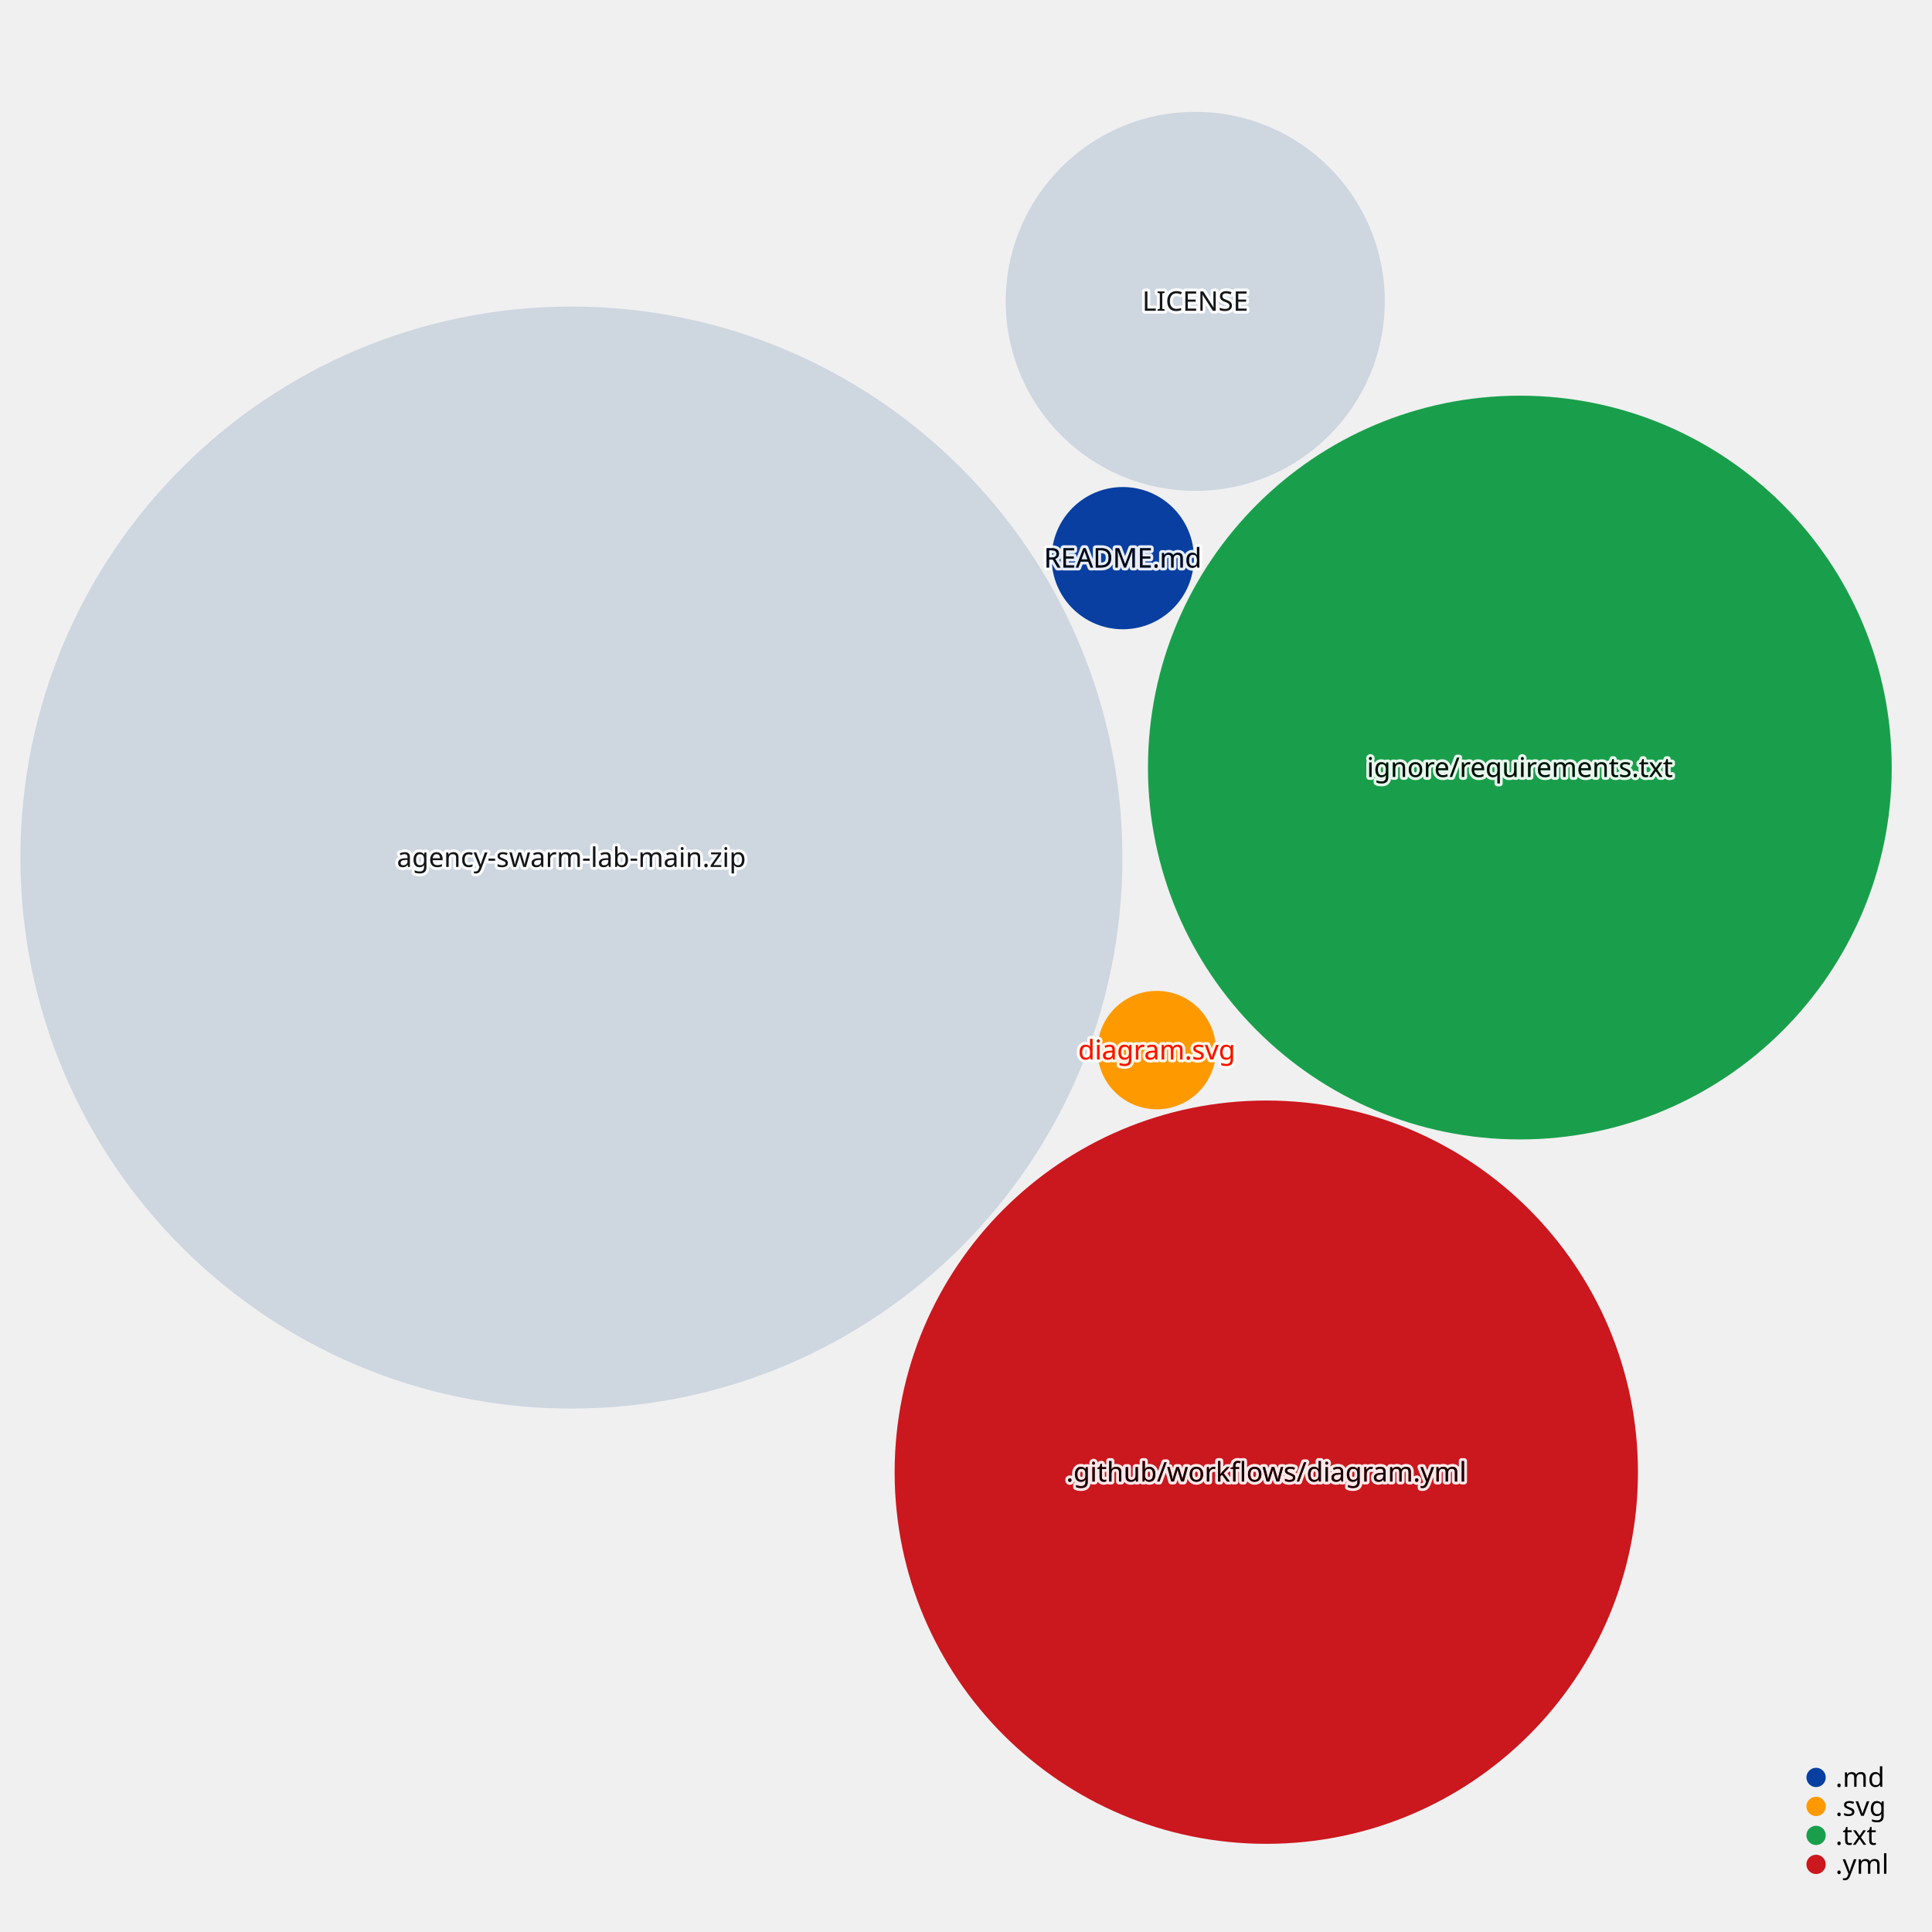
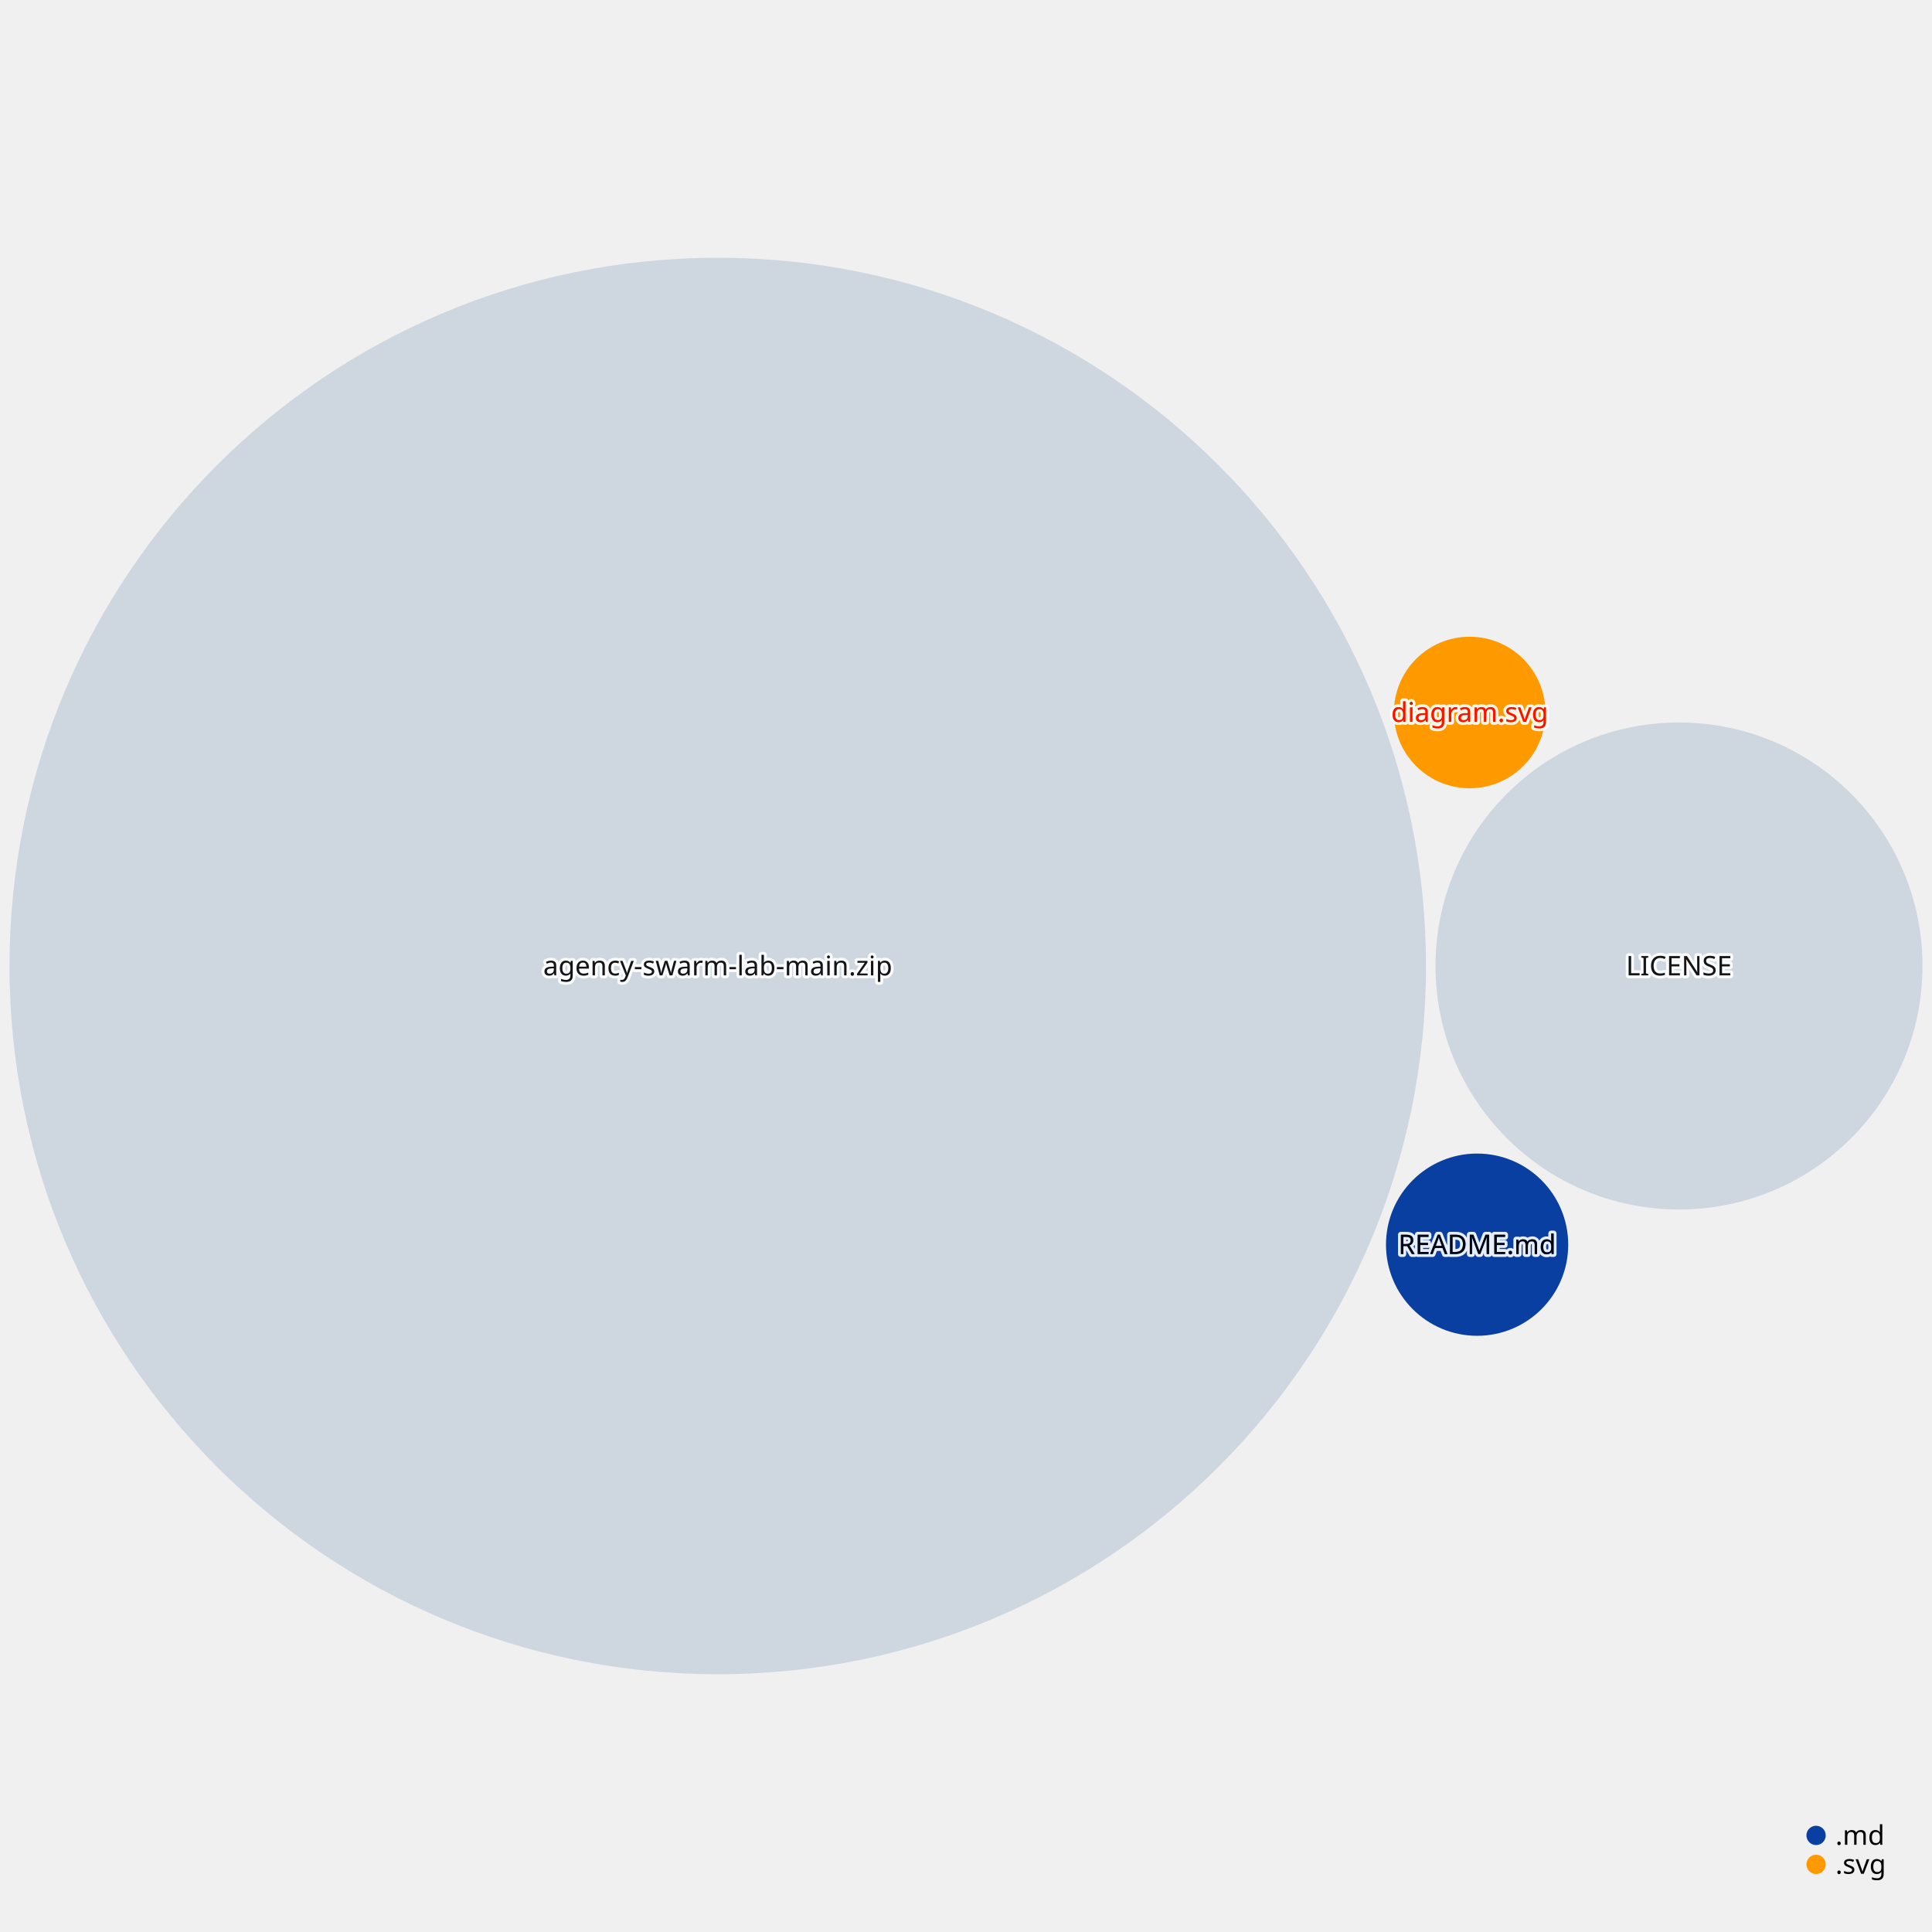
<svg xmlns="http://www.w3.org/2000/svg" width="1000" height="1000" style="background:white;font-family:sans-serif;overflow:visible">
  <defs>
    <filter id="glow" x="-50%" y="-50%" width="200%" height="200%">
      <feGaussianBlur stdDeviation="4" result="coloredBlur" />
      <feMerge>
        <feMergeNode in="coloredBlur" />
        <feMergeNode in="SourceGraphic" />
      </feMerge>
    </filter>
  </defs>
-   <g style="fill:#CED6E0;transition:transform 0s ease-out, fill 0.1s ease-out" transform="translate(295.766, 443.8758)">
-     <circle style="transition:all 0.5s ease-out" r="285.195" stroke-width="0" stroke="#374151" />
+   <g style="fill:#CED6E0;transition:transform 0s ease-out, fill 0.1s ease-out" transform="translate(371.5076, 500)">
+     <circle style="transition:all 0.5s ease-out" r="366.581" stroke-width="0" stroke="#374151" />
  </g>
-   <g style="fill:#199f4b;transition:transform 0s ease-out, fill 0.1s ease-out" transform="translate(786.6706, 397.2847)">
-     <circle style="transition:all 0.5s ease-out" r="192.483" stroke-width="0" stroke="#374151" />
+   <g style="fill:#CED6E0;transition:transform 0s ease-out, fill 0.1s ease-out" transform="translate(869.0445, 500)">
+     <circle style="transition:all 0.5s ease-out" r="126.029" stroke-width="0" stroke="#374151" />
  </g>
-   <g style="fill:#cb171e;transition:transform 0s ease-out, fill 0.1s ease-out" transform="translate(655.4304, 761.9988)">
-     <circle style="transition:all 0.5s ease-out" r="192.366" stroke-width="0" stroke="#374151" />
+   <g style="fill:#083fa1;transition:transform 0s ease-out, fill 0.1s ease-out" transform="translate(764.5452, 644.2422)">
+     <circle style="transition:all 0.5s ease-out" r="47.162" stroke-width="0" stroke="#374151" />
  </g>
-   <g style="fill:#CED6E0;transition:transform 0s ease-out, fill 0.1s ease-out" transform="translate(618.6631, 155.9864)">
-     <circle style="transition:all 0.5s ease-out" r="98.09" stroke-width="0" stroke="#374151" />
+   <g style="fill:#ff9900;transition:transform 0s ease-out, fill 0.1s ease-out" transform="translate(760.7014, 368.7797)">
+     <circle style="transition:all 0.5s ease-out" r="39.212" stroke-width="0" stroke="#374151" />
  </g>
-   <g style="fill:#083fa1;transition:transform 0s ease-out, fill 0.1s ease-out" transform="translate(581.1586, 288.8982)">
-     <circle style="transition:all 0.5s ease-out" r="36.812" stroke-width="0" stroke="#374151" />
-   </g>
-   <g style="fill:#ff9900;transition:transform 0s ease-out, fill 0.1s ease-out" transform="translate(598.7217, 543.5245)">
-     <circle style="transition:all 0.5s ease-out" r="30.652" stroke-width="0" stroke="#374151" />
-   </g>
-   <g style="fill:#CED6E0;transition:transform 0s ease-out" transform="translate(295.766, 443.8758)">
+   <g style="fill:#CED6E0;transition:transform 0s ease-out" transform="translate(371.5076, 500)">
    <text style="pointer-events:none;opacity:0.9;font-size:14px;font-weight:500;transition:all 0.5s ease-out" fill="#4B5563" text-anchor="middle" dominant-baseline="middle" stroke="white" stroke-width="3" stroke-linejoin="round">agency-swarm-lab-main.zip</text>
    <text style="pointer-events:none;opacity:1;font-size:14px;font-weight:500;transition:all 0.5s ease-out" text-anchor="middle" dominant-baseline="middle">agency-swarm-lab-main.zip</text>
    <text style="pointer-events:none;opacity:0.9;font-size:14px;font-weight:500;mix-blend-mode:color-burn;transition:all 0.5s ease-out" fill="#110101" text-anchor="middle" dominant-baseline="middle">agency-swarm-lab-main.zip</text>
  </g>
-   <g style="fill:#199f4b;transition:transform 0s ease-out" transform="translate(786.6706, 397.2847)">
-     <text style="pointer-events:none;opacity:0.9;font-size:14px;font-weight:500;transition:all 0.5s ease-out" fill="#4B5563" text-anchor="middle" dominant-baseline="middle" stroke="white" stroke-width="3" stroke-linejoin="round">ignore/requirements.txt</text>
-     <text style="pointer-events:none;opacity:1;font-size:14px;font-weight:500;transition:all 0.5s ease-out" text-anchor="middle" dominant-baseline="middle">ignore/requirements.txt</text>
-     <text style="pointer-events:none;opacity:0.9;font-size:14px;font-weight:500;mix-blend-mode:color-burn;transition:all 0.5s ease-out" fill="#110101" text-anchor="middle" dominant-baseline="middle">ignore/requirements.txt</text>
-   </g>
-   <g style="fill:#cb171e;transition:transform 0s ease-out" transform="translate(655.4304, 761.9988)">
-     <text style="pointer-events:none;opacity:0.9;font-size:14px;font-weight:500;transition:all 0.5s ease-out" fill="#4B5563" text-anchor="middle" dominant-baseline="middle" stroke="white" stroke-width="3" stroke-linejoin="round">.github/workflows/diagram.yml</text>
-     <text style="pointer-events:none;opacity:1;font-size:14px;font-weight:500;transition:all 0.5s ease-out" text-anchor="middle" dominant-baseline="middle">.github/workflows/diagram.yml</text>
-     <text style="pointer-events:none;opacity:0.9;font-size:14px;font-weight:500;mix-blend-mode:color-burn;transition:all 0.5s ease-out" fill="#110101" text-anchor="middle" dominant-baseline="middle">.github/workflows/diagram.yml</text>
-   </g>
-   <g style="fill:#CED6E0;transition:transform 0s ease-out" transform="translate(618.6631, 155.9864)">
+   <g style="fill:#CED6E0;transition:transform 0s ease-out" transform="translate(869.0445, 500)">
    <text style="pointer-events:none;opacity:0.9;font-size:14px;font-weight:500;transition:all 0.5s ease-out" fill="#4B5563" text-anchor="middle" dominant-baseline="middle" stroke="white" stroke-width="3" stroke-linejoin="round">LICENSE</text>
    <text style="pointer-events:none;opacity:1;font-size:14px;font-weight:500;transition:all 0.5s ease-out" text-anchor="middle" dominant-baseline="middle">LICENSE</text>
    <text style="pointer-events:none;opacity:0.9;font-size:14px;font-weight:500;mix-blend-mode:color-burn;transition:all 0.5s ease-out" fill="#110101" text-anchor="middle" dominant-baseline="middle">LICENSE</text>
  </g>
-   <g style="fill:#083fa1;transition:transform 0s ease-out" transform="translate(581.1586, 288.8982)">
+   <g style="fill:#083fa1;transition:transform 0s ease-out" transform="translate(764.5452, 644.2422)">
    <text style="pointer-events:none;opacity:0.9;font-size:14px;font-weight:500;transition:all 0.5s ease-out" fill="#4B5563" text-anchor="middle" dominant-baseline="middle" stroke="white" stroke-width="3" stroke-linejoin="round">README.md</text>
    <text style="pointer-events:none;opacity:1;font-size:14px;font-weight:500;transition:all 0.5s ease-out" text-anchor="middle" dominant-baseline="middle">README.md</text>
    <text style="pointer-events:none;opacity:0.9;font-size:14px;font-weight:500;mix-blend-mode:color-burn;transition:all 0.5s ease-out" fill="#110101" text-anchor="middle" dominant-baseline="middle">README.md</text>
  </g>
-   <g style="fill:#ff9900;transition:transform 0s ease-out" transform="translate(598.7217, 543.5245)">
+   <g style="fill:#ff9900;transition:transform 0s ease-out" transform="translate(760.7014, 368.7797)">
    <text style="pointer-events:none;opacity:0.9;font-size:14px;font-weight:500;transition:all 0.5s ease-out" fill="#4B5563" text-anchor="middle" dominant-baseline="middle" stroke="white" stroke-width="3" stroke-linejoin="round">diagram.svg</text>
    <text style="pointer-events:none;opacity:1;font-size:14px;font-weight:500;transition:all 0.5s ease-out" text-anchor="middle" dominant-baseline="middle">diagram.svg</text>
    <text style="pointer-events:none;opacity:0.9;font-size:14px;font-weight:500;mix-blend-mode:color-burn;transition:all 0.5s ease-out" fill="#110101" text-anchor="middle" dominant-baseline="middle">diagram.svg</text>
  </g>
-   <g transform="translate(940, 920)">
+   <g transform="translate(940, 950)">
    <g transform="translate(0, 0)">
      <circle r="5" fill="#083fa1" />
      <text x="10" style="font-size:14px;font-weight:300" dominant-baseline="middle">.md</text>
    </g>
    <g transform="translate(0, 15)">
      <circle r="5" fill="#ff9900" />
      <text x="10" style="font-size:14px;font-weight:300" dominant-baseline="middle">.svg</text>
    </g>
-     <g transform="translate(0, 30)">
-       <circle r="5" fill="#199f4b" />
-       <text x="10" style="font-size:14px;font-weight:300" dominant-baseline="middle">.txt</text>
-     </g>
-     <g transform="translate(0, 45)">
-       <circle r="5" fill="#cb171e" />
-       <text x="10" style="font-size:14px;font-weight:300" dominant-baseline="middle">.yml</text>
-     </g>
    <g fill="#9CA3AF" style="font-weight:300;font-style:italic;font-size:12px">each dot sized by file size</g>
  </g>
</svg>
